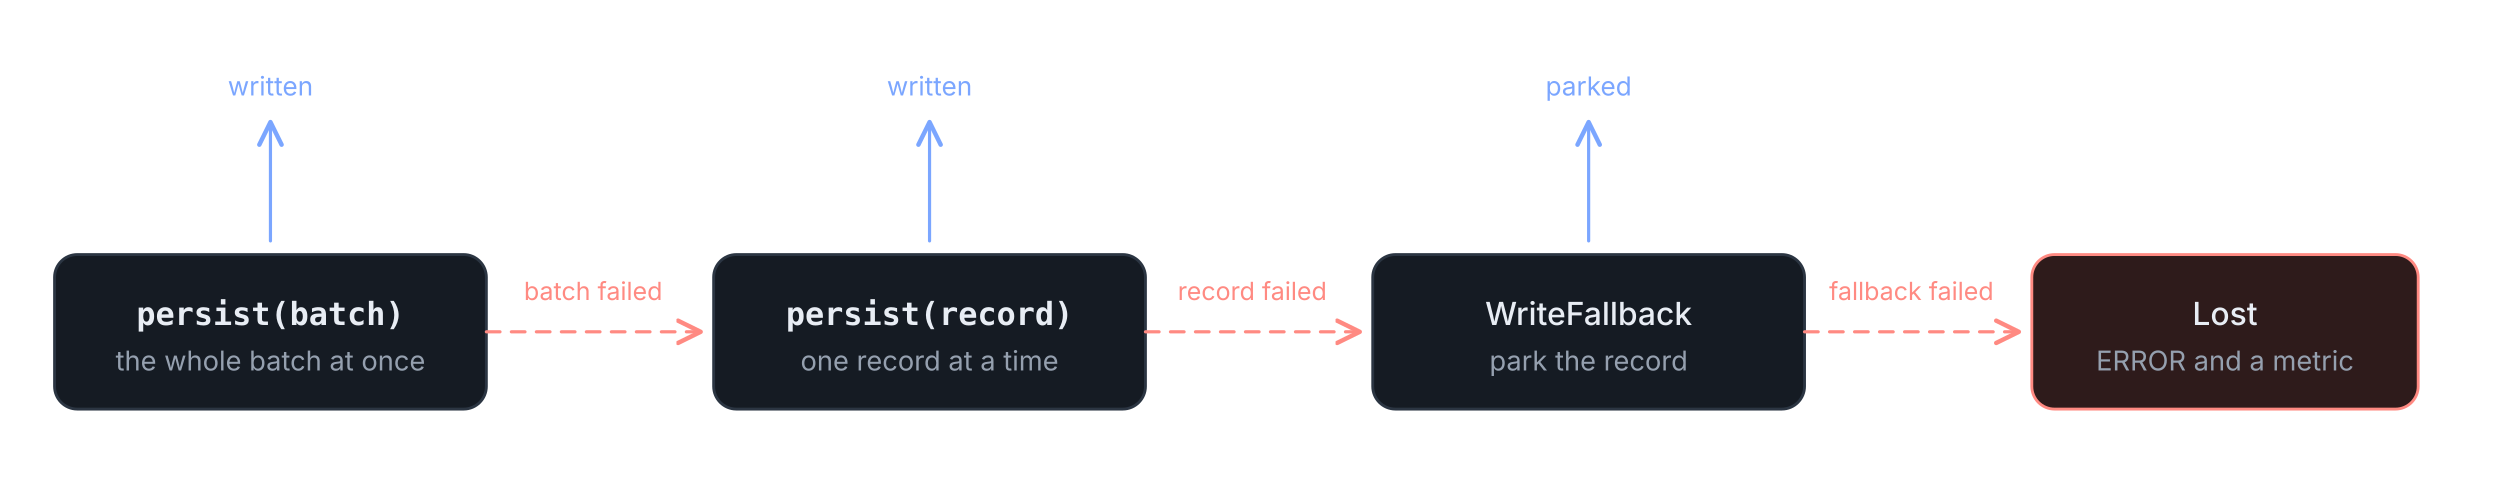
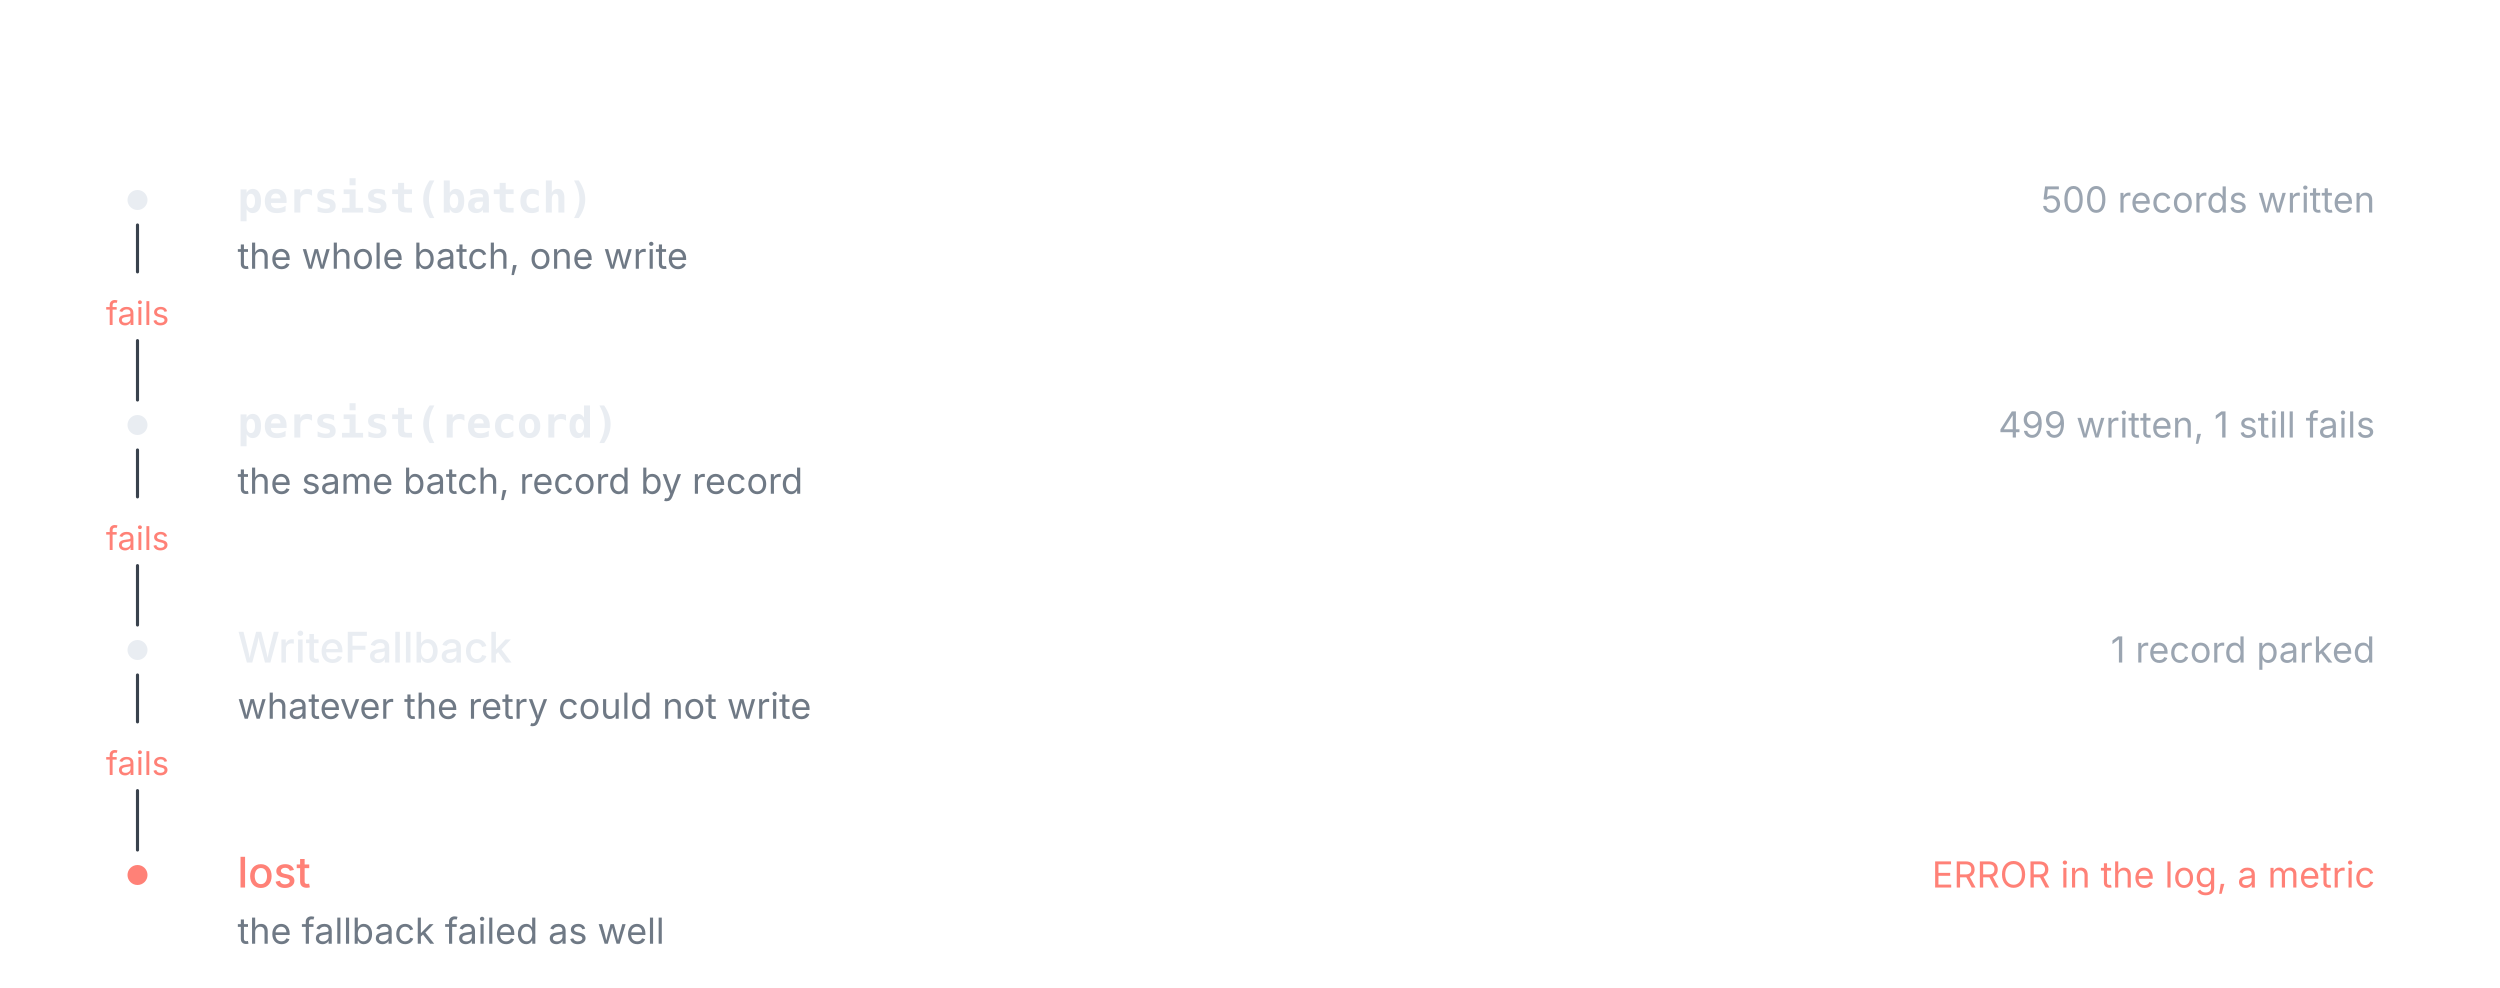
- <svg xmlns="http://www.w3.org/2000/svg" viewBox="0 0 1100 212" width="1100" height="212" role="img">
+ <svg xmlns="http://www.w3.org/2000/svg" viewBox="0 0 800 316" width="800" height="316" role="img">
  <defs>
-     <marker id="head-accent" markerWidth="9" markerHeight="9" refX="7.4" refY="4.5" orient="auto">
-       <path d="M0.5,1 L7.6,4.5 L0.5,8" fill="none" stroke="#7BA6FF" stroke-width="1.4" stroke-linecap="round" stroke-linejoin="round" />
+     <marker id="tip-ink" markerWidth="9" markerHeight="9" refX="7.2" refY="4.5" orient="auto">
+       <path d="M0.8,1.2 L7.4,4.5 L0.8,7.8" fill="none" stroke="#E9EDF2" stroke-width="1.2" stroke-linecap="round" stroke-linejoin="round" />
    </marker>
-     <marker id="head-fail" markerWidth="9" markerHeight="9" refX="7.4" refY="4.5" orient="auto">
-       <path d="M0.5,1 L7.6,4.5 L0.5,8" fill="none" stroke="#FF8A82" stroke-width="1.4" stroke-linecap="round" stroke-linejoin="round" />
+     <marker id="tip-soft" markerWidth="9" markerHeight="9" refX="7.2" refY="4.5" orient="auto">
+       <path d="M0.8,1.2 L7.4,4.5 L0.8,7.8" fill="none" stroke="#9BA5B1" stroke-width="1.2" stroke-linecap="round" stroke-linejoin="round" />
    </marker>
-     <marker id="head-muted" markerWidth="9" markerHeight="9" refX="7.4" refY="4.5" orient="auto">
-       <path d="M0.5,1 L7.6,4.5 L0.5,8" fill="none" stroke="#95A0AF" stroke-width="1.4" stroke-linecap="round" stroke-linejoin="round" />
+     <marker id="tip-mute" markerWidth="9" markerHeight="9" refX="7.2" refY="4.5" orient="auto">
+       <path d="M0.8,1.2 L7.4,4.5 L0.8,7.8" fill="none" stroke="#6F7985" stroke-width="1.2" stroke-linecap="round" stroke-linejoin="round" />
    </marker>
-     <marker id="head-hair" markerWidth="9" markerHeight="9" refX="7.4" refY="4.5" orient="auto">
-       <path d="M0.5,1 L7.6,4.5 L0.5,8" fill="none" stroke="#2B3542" stroke-width="1.4" stroke-linecap="round" stroke-linejoin="round" />
+     <marker id="tip-hair" markerWidth="9" markerHeight="9" refX="7.2" refY="4.5" orient="auto">
+       <path d="M0.8,1.2 L7.4,4.5 L0.8,7.8" fill="none" stroke="#39424D" stroke-width="1.2" stroke-linecap="round" stroke-linejoin="round" />
+     </marker>
+     <marker id="tip-bad" markerWidth="9" markerHeight="9" refX="7.2" refY="4.5" orient="auto">
+       <path d="M0.8,1.2 L7.4,4.5 L0.8,7.8" fill="none" stroke="#FF8177" stroke-width="1.2" stroke-linecap="round" stroke-linejoin="round" />
    </marker>
  </defs>
-   <rect x="24" y="112" width="190" height="68" rx="10" fill="#151B23" stroke="#2B3542" stroke-width="1.25" />
-   <text x="119.0" y="143.0" font-family="ui-monospace, SFMono-Regular, 'SF Mono', Menlo, Consolas, monospace" font-size="14" font-weight="550" fill="#E8EDF4" text-anchor="middle">persist(batch)</text>
-   <text x="119.0" y="163.0" font-family="-apple-system, BlinkMacSystemFont, 'Segoe UI', Inter, Helvetica, Arial, sans-serif" font-size="12" font-weight="400" fill="#95A0AF" text-anchor="middle">the whole batch at once</text>
-   <rect x="314" y="112" width="190" height="68" rx="10" fill="#151B23" stroke="#2B3542" stroke-width="1.25" />
-   <text x="409.0" y="143.0" font-family="ui-monospace, SFMono-Regular, 'SF Mono', Menlo, Consolas, monospace" font-size="14" font-weight="550" fill="#E8EDF4" text-anchor="middle">persist(record)</text>
-   <text x="409.0" y="163.0" font-family="-apple-system, BlinkMacSystemFont, 'Segoe UI', Inter, Helvetica, Arial, sans-serif" font-size="12" font-weight="400" fill="#95A0AF" text-anchor="middle">one record at a time</text>
-   <rect x="604" y="112" width="190" height="68" rx="10" fill="#151B23" stroke="#2B3542" stroke-width="1.25" />
-   <text x="699.0" y="143.0" font-family="-apple-system, BlinkMacSystemFont, 'Segoe UI', Inter, Helvetica, Arial, sans-serif" font-size="14" font-weight="550" fill="#E8EDF4" text-anchor="middle">WriteFallback</text>
-   <text x="699.0" y="163.0" font-family="-apple-system, BlinkMacSystemFont, 'Segoe UI', Inter, Helvetica, Arial, sans-serif" font-size="12" font-weight="400" fill="#95A0AF" text-anchor="middle">park the record</text>
-   <rect x="894" y="112" width="170" height="68" rx="10" fill="#2E1B1B" stroke="#FF8A82" stroke-width="1.25" />
-   <text x="979.0" y="143.0" font-family="-apple-system, BlinkMacSystemFont, 'Segoe UI', Inter, Helvetica, Arial, sans-serif" font-size="14" font-weight="550" fill="#E8EDF4" text-anchor="middle">Lost</text>
-   <text x="979.0" y="163.0" font-family="-apple-system, BlinkMacSystemFont, 'Segoe UI', Inter, Helvetica, Arial, sans-serif" font-size="12" font-weight="400" fill="#95A0AF" text-anchor="middle">ERROR and a metric</text>
-   <path d="M214,146.0 L308,146.0" fill="none" stroke="#FF8A82" stroke-width="1.4" stroke-linecap="round" stroke-linejoin="round" stroke-dasharray="6 5" marker-end="url(#head-fail)" />
-   <text x="261.0" y="132.0" font-family="-apple-system, BlinkMacSystemFont, 'Segoe UI', Inter, Helvetica, Arial, sans-serif" font-size="11" font-weight="400" fill="#FF8A82" text-anchor="middle">batch failed</text>
-   <path d="M504,146.0 L598,146.0" fill="none" stroke="#FF8A82" stroke-width="1.4" stroke-linecap="round" stroke-linejoin="round" stroke-dasharray="6 5" marker-end="url(#head-fail)" />
-   <text x="551.0" y="132.0" font-family="-apple-system, BlinkMacSystemFont, 'Segoe UI', Inter, Helvetica, Arial, sans-serif" font-size="11" font-weight="400" fill="#FF8A82" text-anchor="middle">record failed</text>
-   <path d="M794,146.0 L888,146.0" fill="none" stroke="#FF8A82" stroke-width="1.4" stroke-linecap="round" stroke-linejoin="round" stroke-dasharray="6 5" marker-end="url(#head-fail)" />
-   <text x="841.0" y="132.0" font-family="-apple-system, BlinkMacSystemFont, 'Segoe UI', Inter, Helvetica, Arial, sans-serif" font-size="11" font-weight="400" fill="#FF8A82" text-anchor="middle">fallback failed</text>
-   <path d="M119,106 L119,54" fill="none" stroke="#7BA6FF" stroke-width="1.4" stroke-linecap="round" stroke-linejoin="round" marker-end="url(#head-accent)" />
-   <text x="119" y="42" font-family="-apple-system, BlinkMacSystemFont, 'Segoe UI', Inter, Helvetica, Arial, sans-serif" font-size="11.5" font-weight="400" fill="#7BA6FF" text-anchor="middle">written</text>
-   <path d="M409,106 L409,54" fill="none" stroke="#7BA6FF" stroke-width="1.4" stroke-linecap="round" stroke-linejoin="round" marker-end="url(#head-accent)" />
-   <text x="409" y="42" font-family="-apple-system, BlinkMacSystemFont, 'Segoe UI', Inter, Helvetica, Arial, sans-serif" font-size="11.5" font-weight="400" fill="#7BA6FF" text-anchor="middle">written</text>
-   <path d="M699,106 L699,54" fill="none" stroke="#7BA6FF" stroke-width="1.4" stroke-linecap="round" stroke-linejoin="round" marker-end="url(#head-accent)" />
-   <text x="699" y="42" font-family="-apple-system, BlinkMacSystemFont, 'Segoe UI', Inter, Helvetica, Arial, sans-serif" font-size="11.5" font-weight="400" fill="#7BA6FF" text-anchor="middle">parked</text>
+   <path d="M44,72 L44,87.0" stroke="#39424D" stroke-width="1" fill="none" stroke-linecap="round" />
+   <path d="M44,109.0 L44,128" stroke="#39424D" stroke-width="1" fill="none" stroke-linecap="round" />
+   <text x="44" y="104.0" font-family="-apple-system, BlinkMacSystemFont, 'Segoe UI', Inter, Helvetica, Arial, sans-serif" font-size="10.5" font-weight="400" fill="#FF8177" text-anchor="middle">fails</text>
+   <path d="M44,144 L44,159.0" stroke="#39424D" stroke-width="1" fill="none" stroke-linecap="round" />
+   <path d="M44,181.0 L44,200" stroke="#39424D" stroke-width="1" fill="none" stroke-linecap="round" />
+   <text x="44" y="176.0" font-family="-apple-system, BlinkMacSystemFont, 'Segoe UI', Inter, Helvetica, Arial, sans-serif" font-size="10.5" font-weight="400" fill="#FF8177" text-anchor="middle">fails</text>
+   <path d="M44,216 L44,231.0" stroke="#39424D" stroke-width="1" fill="none" stroke-linecap="round" />
+   <path d="M44,253.0 L44,272" stroke="#39424D" stroke-width="1" fill="none" stroke-linecap="round" />
+   <text x="44" y="248.0" font-family="-apple-system, BlinkMacSystemFont, 'Segoe UI', Inter, Helvetica, Arial, sans-serif" font-size="10.5" font-weight="400" fill="#FF8177" text-anchor="middle">fails</text>
+   <circle cx="44" cy="64" r="3.2" fill="#E9EDF2" />
+   <text x="76" y="68" font-family="ui-monospace, SFMono-Regular, 'SF Mono', Menlo, Consolas, monospace" font-size="13.5" font-weight="550" fill="#E9EDF2" text-anchor="start">persist(batch)</text>
+   <text x="76" y="86" font-family="-apple-system, BlinkMacSystemFont, 'Segoe UI', Inter, Helvetica, Arial, sans-serif" font-size="11.5" font-weight="400" fill="#6F7985" text-anchor="start">the whole batch, one write</text>
+   <text x="760" y="68" font-family="-apple-system, BlinkMacSystemFont, 'Segoe UI', Inter, Helvetica, Arial, sans-serif" font-size="11.5" font-weight="400" fill="#9BA5B1" text-anchor="end">500 records written</text>
+   <circle cx="44" cy="136" r="3.2" fill="#E9EDF2" />
+   <text x="76" y="140" font-family="ui-monospace, SFMono-Regular, 'SF Mono', Menlo, Consolas, monospace" font-size="13.5" font-weight="550" fill="#E9EDF2" text-anchor="start">persist(record)</text>
+   <text x="76" y="158" font-family="-apple-system, BlinkMacSystemFont, 'Segoe UI', Inter, Helvetica, Arial, sans-serif" font-size="11.5" font-weight="400" fill="#6F7985" text-anchor="start">the same batch, record by record</text>
+   <text x="760" y="140" font-family="-apple-system, BlinkMacSystemFont, 'Segoe UI', Inter, Helvetica, Arial, sans-serif" font-size="11.5" font-weight="400" fill="#9BA5B1" text-anchor="end">499 written, 1 still fails</text>
+   <circle cx="44" cy="208" r="3.2" fill="#E9EDF2" />
+   <text x="76" y="212" font-family="-apple-system, BlinkMacSystemFont, 'Segoe UI', Inter, Helvetica, Arial, sans-serif" font-size="13.5" font-weight="550" fill="#E9EDF2" text-anchor="start">WriteFallback</text>
+   <text x="76" y="230" font-family="-apple-system, BlinkMacSystemFont, 'Segoe UI', Inter, Helvetica, Arial, sans-serif" font-size="11.5" font-weight="400" fill="#6F7985" text-anchor="start">whatever the retry could not write</text>
+   <text x="760" y="212" font-family="-apple-system, BlinkMacSystemFont, 'Segoe UI', Inter, Helvetica, Arial, sans-serif" font-size="11.5" font-weight="400" fill="#9BA5B1" text-anchor="end">1 record parked</text>
+   <circle cx="44" cy="280" r="3.2" fill="#FF8177" />
+   <text x="76" y="284" font-family="-apple-system, BlinkMacSystemFont, 'Segoe UI', Inter, Helvetica, Arial, sans-serif" font-size="13.5" font-weight="550" fill="#FF8177" text-anchor="start">lost</text>
+   <text x="76" y="302" font-family="-apple-system, BlinkMacSystemFont, 'Segoe UI', Inter, Helvetica, Arial, sans-serif" font-size="11.5" font-weight="400" fill="#6F7985" text-anchor="start">the fallback failed as well</text>
+   <text x="760" y="284" font-family="-apple-system, BlinkMacSystemFont, 'Segoe UI', Inter, Helvetica, Arial, sans-serif" font-size="11.5" font-weight="400" fill="#FF8177" text-anchor="end">ERROR in the log, a metric</text>
</svg>
